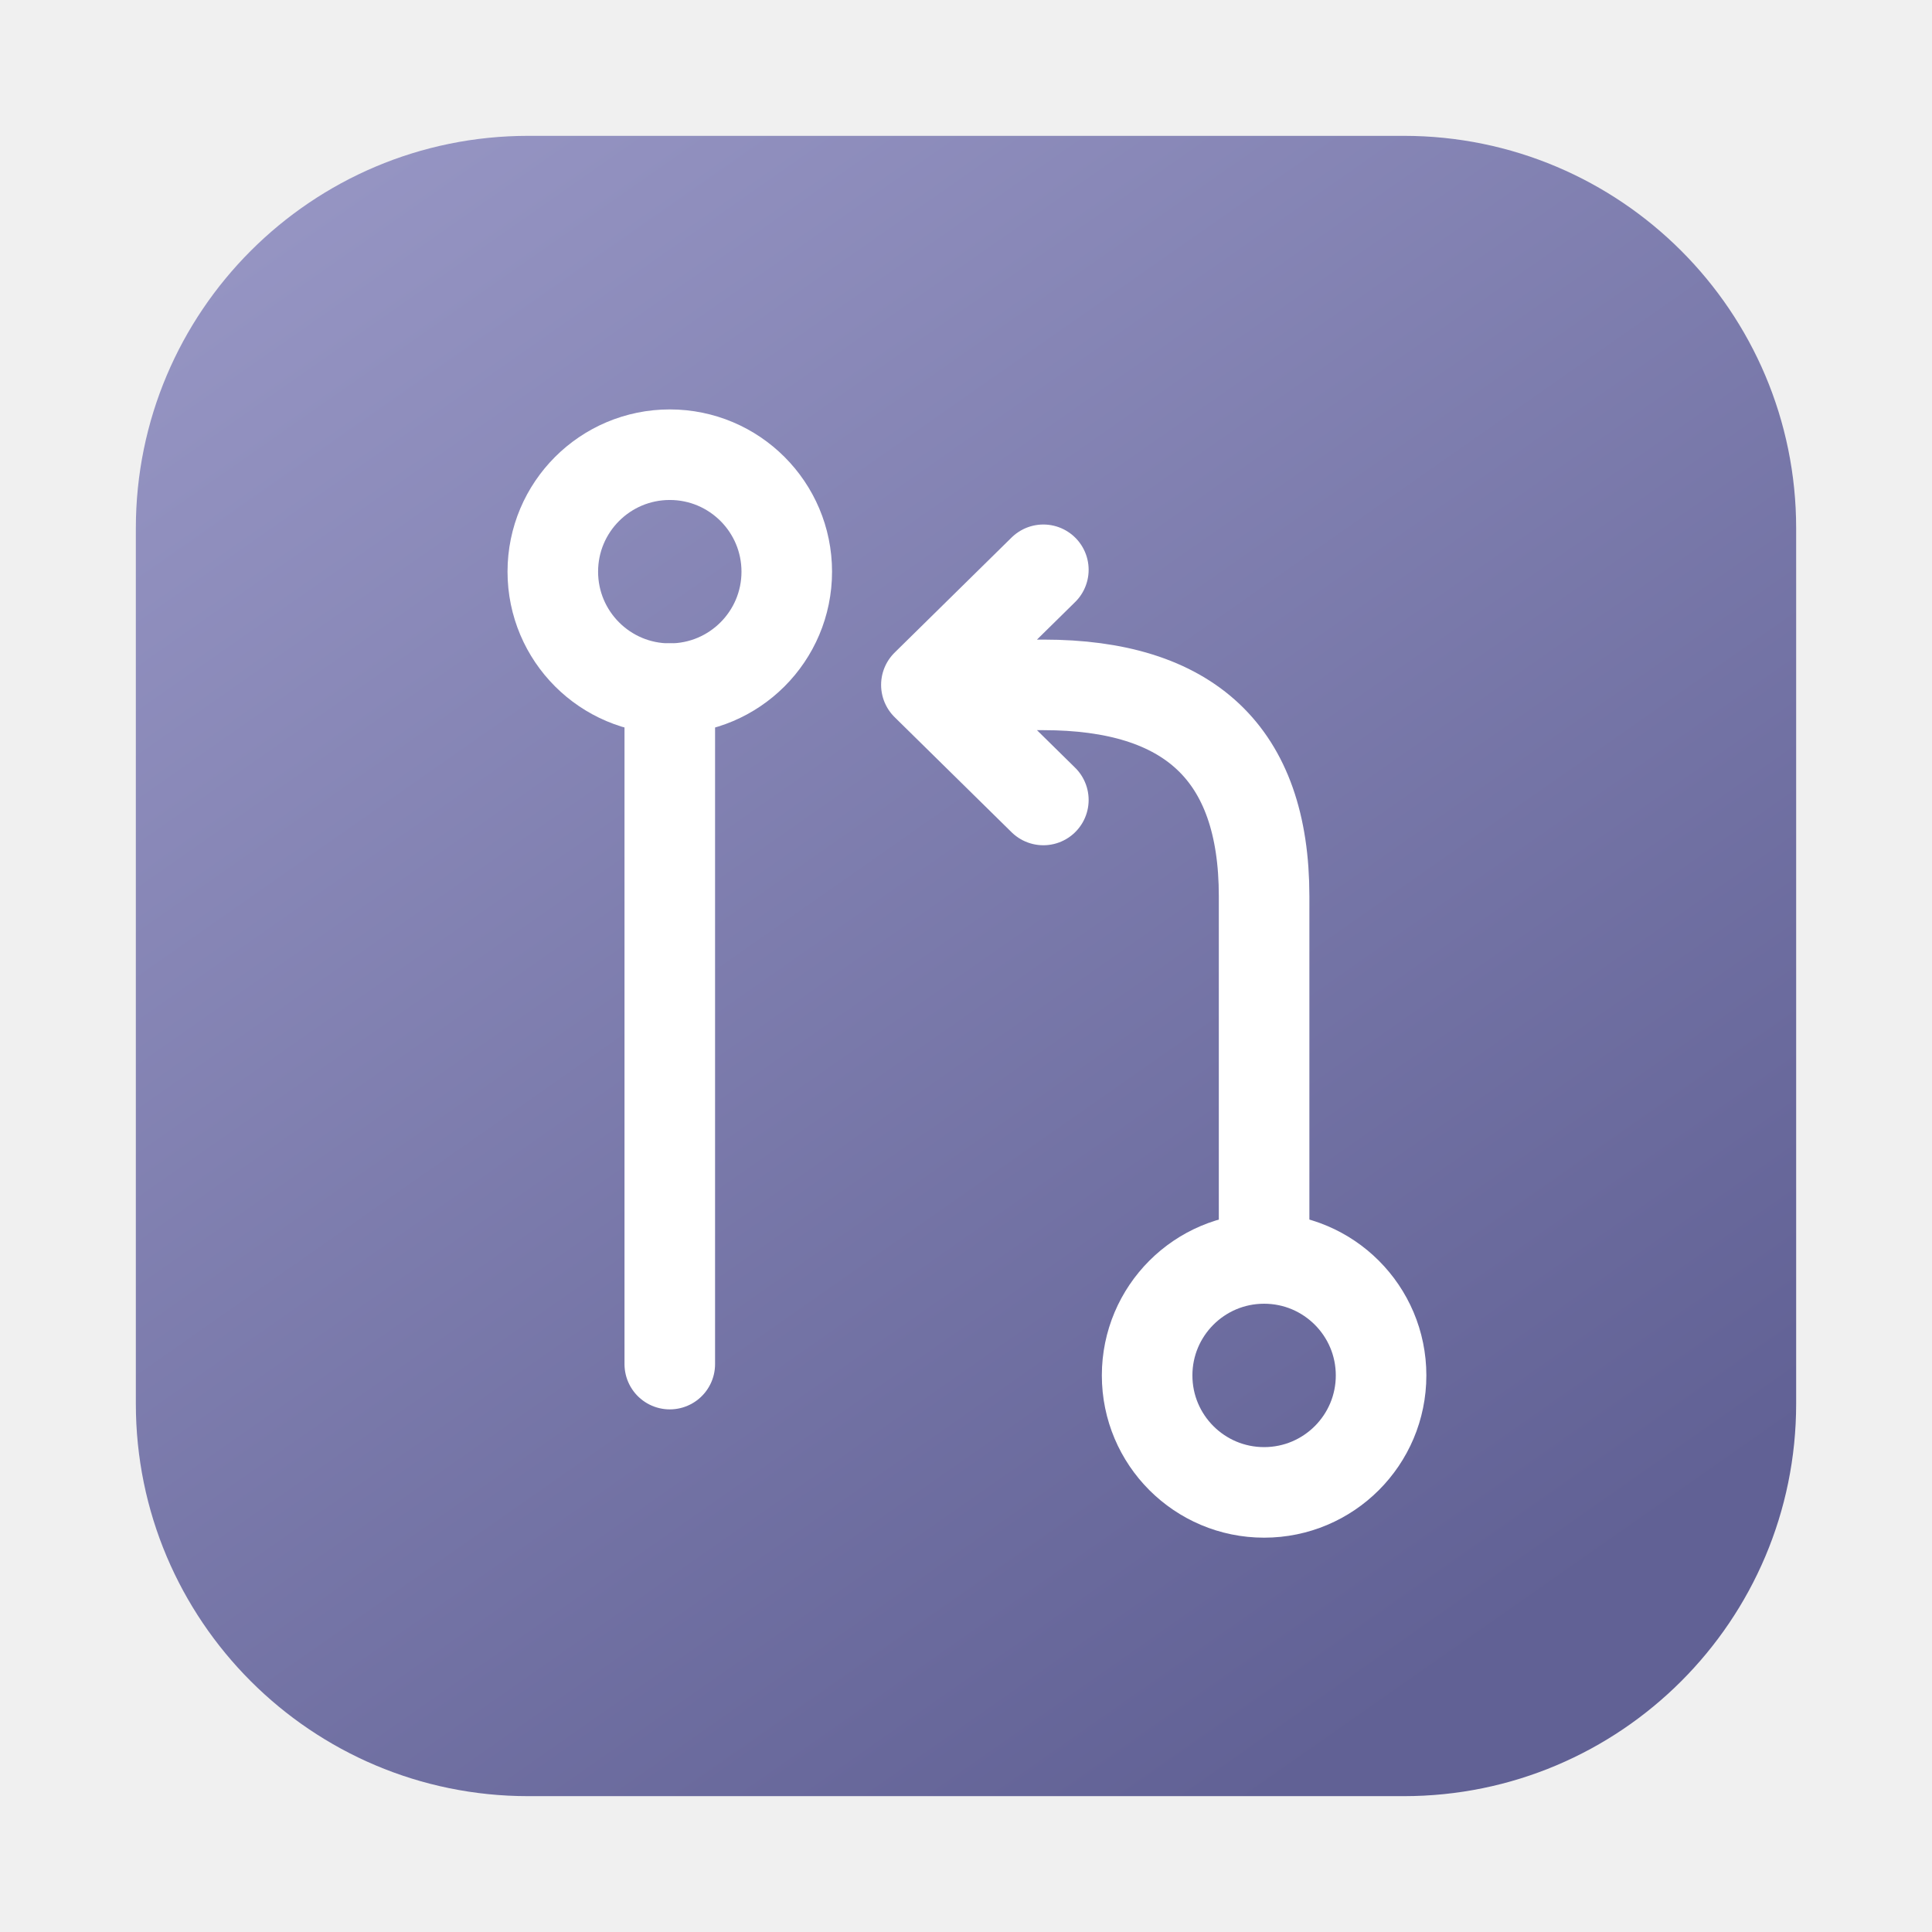
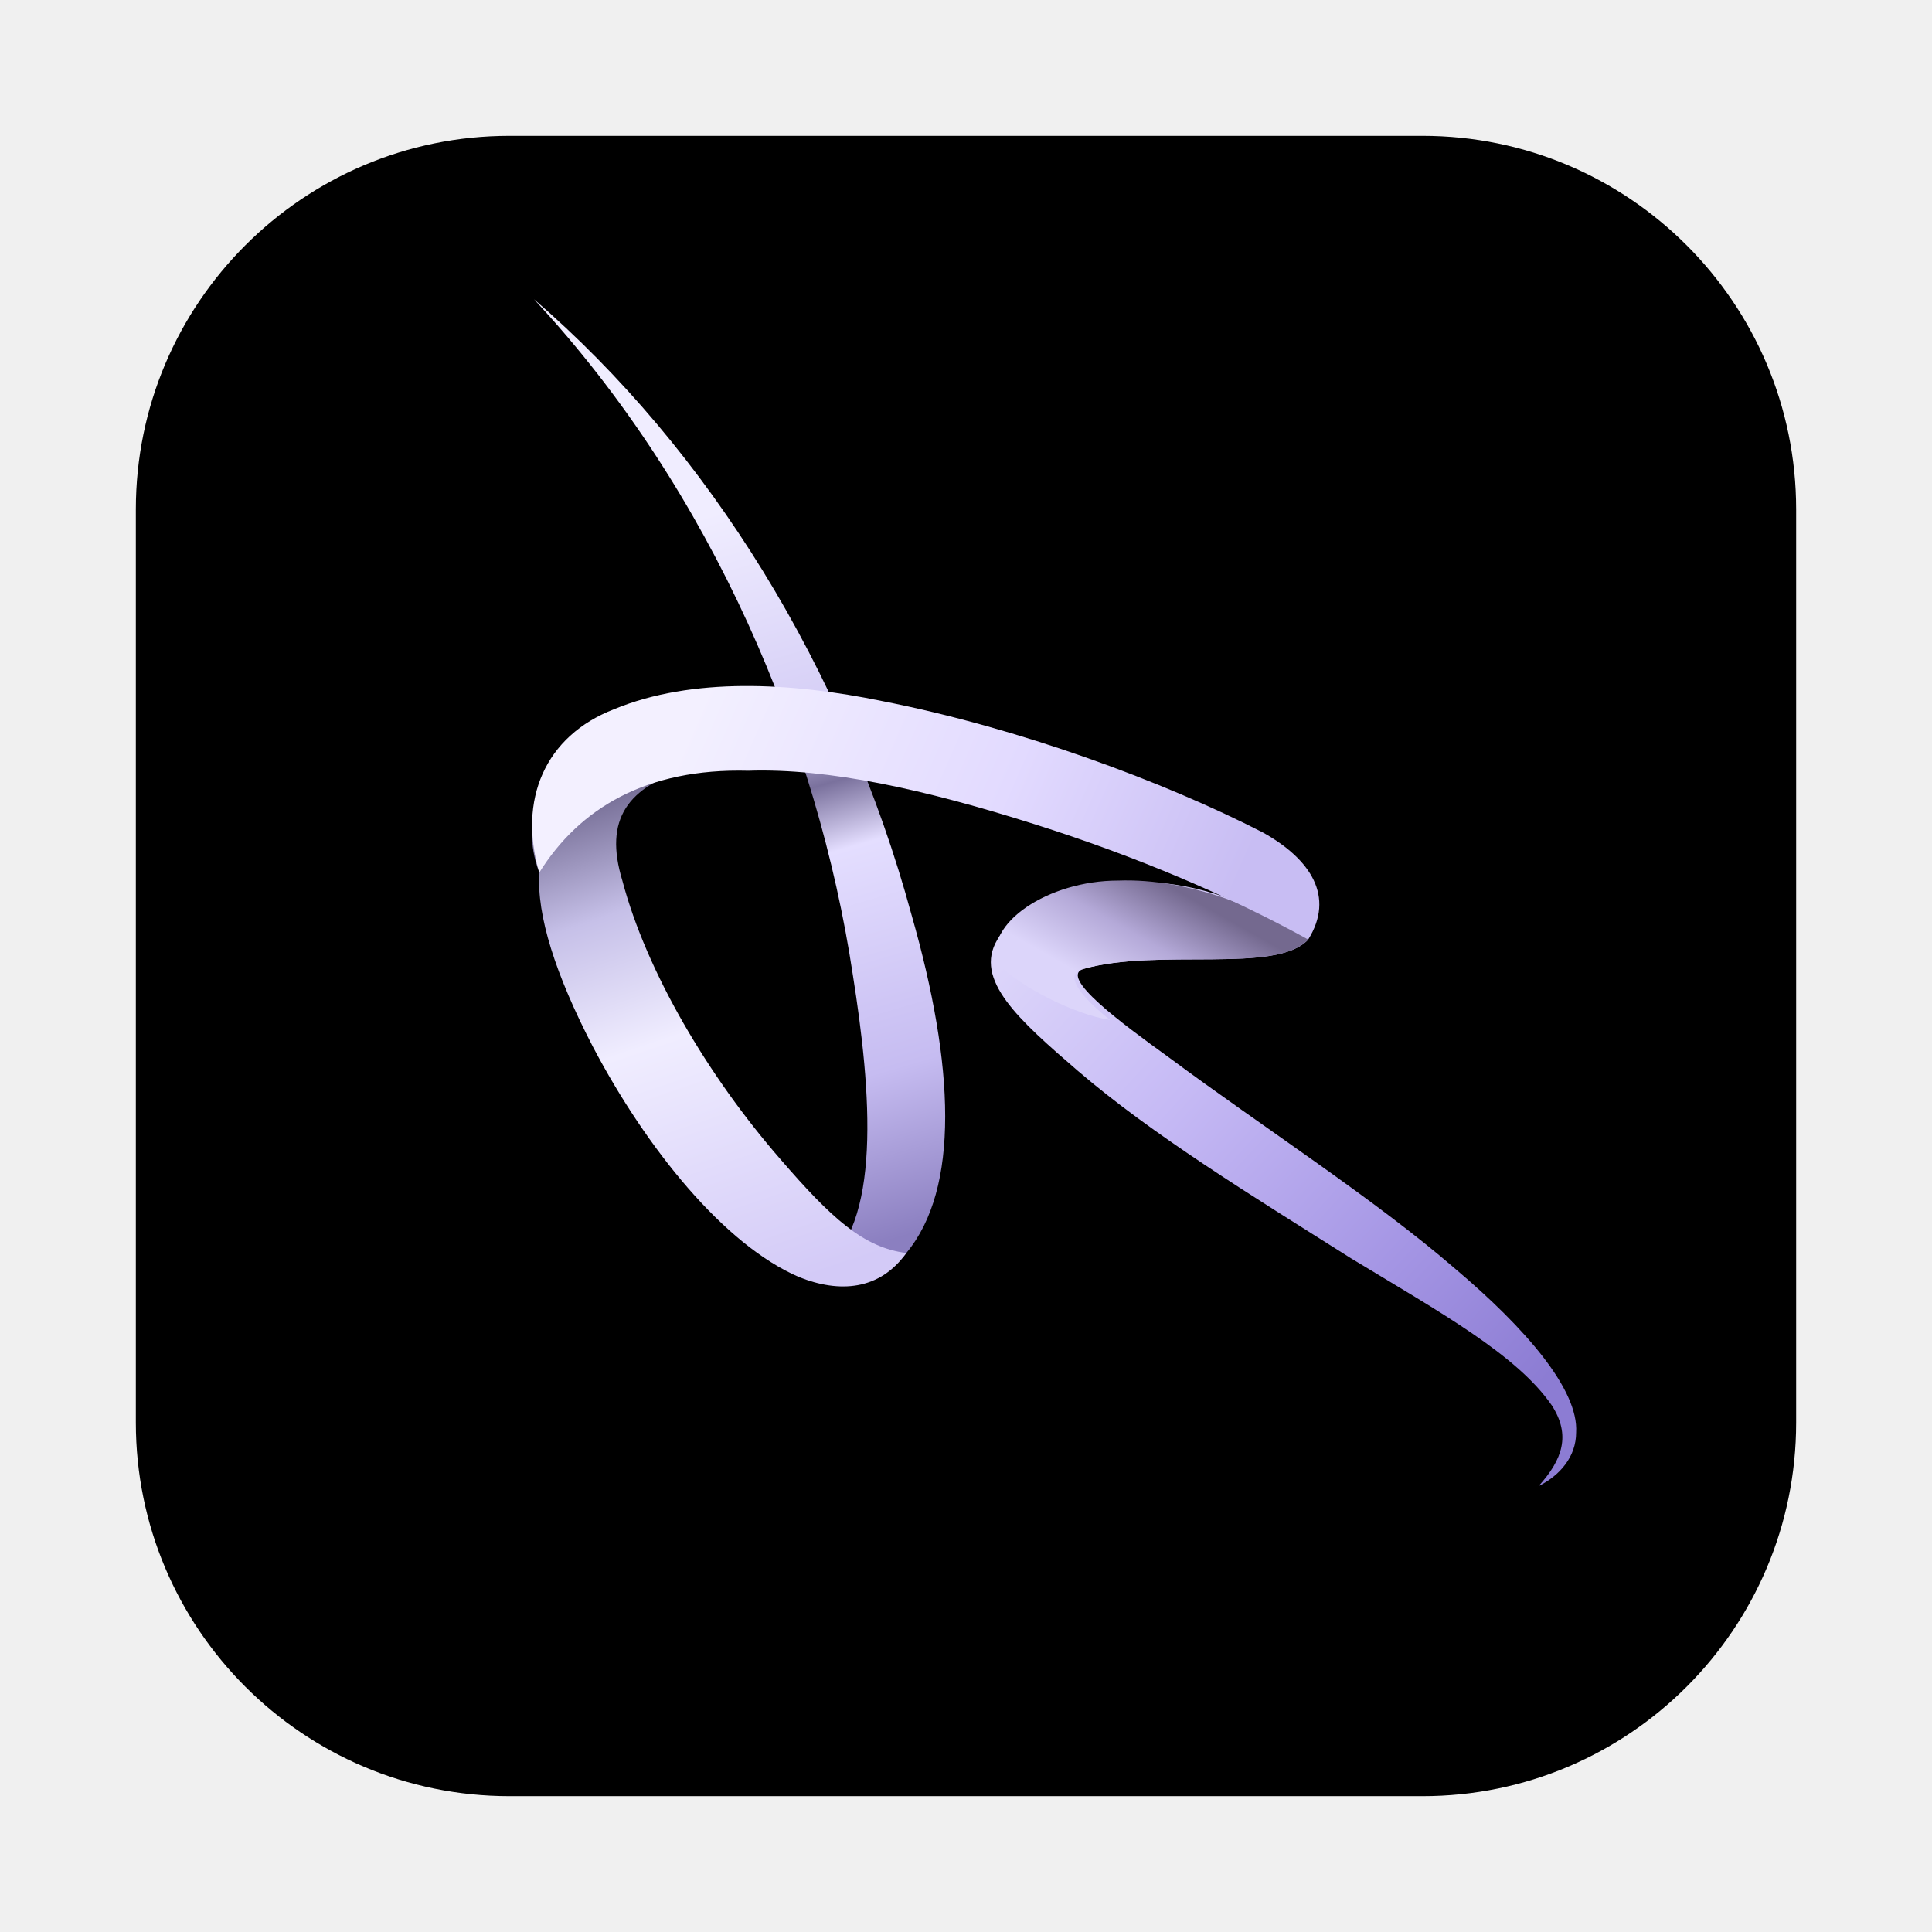
- <svg xmlns="http://www.w3.org/2000/svg" width="1024" height="1024" viewBox="0 0 1024 1024">
+ <svg xmlns="http://www.w3.org/2000/svg" width="100%" height="100%" viewBox="0 0 1024 1024" version="1.1" xml:space="preserve" style="fill-rule:evenodd;clip-rule:evenodd;stroke-linejoin:round;stroke-miterlimit:2;">
+   <g>
+     <path d="M952,270C952,160.721 863.279,72 754,72L270,72C160.721,72 72,160.721 72,270L72,754C72,863.279 160.721,952 270,952L754,952C863.279,952 952,863.279 952,754L952,270Z" />
+   </g>
+   <g transform="matrix(1.42,0,0,1.42,119.698,67.7136)">
+     <g>
+       <path d="M115,64C180,120 231,202 256,294C272,350 274,396 254,420C247,429 235,432 222,426C245,410 241,360 234,316C221,230 182,136 115,64Z" style="fill:url(#_Linear1);fill-rule:nonzero;" />
+       <path d="M117,278C109,257 119,238 141,227L173,239C150,246 141,258 148,281C157,315 180,354 207,385C226,407 238,418 254,420C244,434 229,435 214,429C186,417 157,381 137,343C123,316 116,294 117,278Z" style="fill:url(#_Linear2);fill-rule:nonzero;" />
+       <path d="M404,303C392,316 348,306 320,314C311,317 334,334 352,347C387,373 429,400 459,426C485,448 505,471 504,487C504,496 498,503 490,507C499,497 502,488 495,477C482,458 453,442 420,422C382,398 346,376 318,352C296,333 279,318 288,303C298,286 327,280 350,282C371,284 391,294 404,303Z" style="fill:url(#_Linear3);fill-rule:nonzero;" />
+       <path d="M404,303C392,316 348,306 320,314C312,316 320,325 330,333C317,331 297,321 288,312C283,297 307,281 333,281C360,280 388,292 404,303Z" style="fill:url(#_Linear4);fill-rule:nonzero;" />
+       <path d="M117,278C109,251 119,227 145,217C174,205 211,207 245,214C296,224 350,244 387,263C405,273 414,287 404,303C375,287 340,272 302,260C261,247 225,239 195,240C157,239 132,254 117,278Z" style="fill:url(#_Linear5);fill-rule:nonzero;" />
+     </g>
+   </g>
  <defs>
-     <linearGradient id="a" x2=".7" y2="1">
-       <stop stop-color="#9998c6" />
-       <stop offset="1" stop-color="#616195" />
+     <linearGradient id="_Linear1" x1="0" y1="0" x2="1" y2="0" gradientUnits="userSpaceOnUse" gradientTransform="matrix(78,270,-270,78,179,144)">
+       <stop offset="0" style="stop-color:rgb(240,237,255);stop-opacity:1" />
+       <stop offset="0.29" style="stop-color:rgb(213,206,246);stop-opacity:1" />
+       <stop offset="0.39" style="stop-color:rgb(122,113,157);stop-opacity:1" />
+       <stop offset="0.48" style="stop-color:rgb(228,222,255);stop-opacity:1" />
+       <stop offset="0.78" style="stop-color:rgb(198,188,241);stop-opacity:1" />
+       <stop offset="1" style="stop-color:rgb(139,127,192);stop-opacity:1" />
+     </linearGradient>
+     <linearGradient id="_Linear2" x1="0" y1="0" x2="1" y2="0" gradientUnits="userSpaceOnUse" gradientTransform="matrix(62,185,-185,62,154,245)">
+       <stop offset="0" style="stop-color:rgb(118,110,150);stop-opacity:1" />
+       <stop offset="0.22" style="stop-color:rgb(198,192,232);stop-opacity:1" />
+       <stop offset="0.48" style="stop-color:rgb(240,237,255);stop-opacity:1" />
+       <stop offset="1" style="stop-color:rgb(211,202,247);stop-opacity:1" />
+     </linearGradient>
+     <linearGradient id="_Linear3" x1="0" y1="0" x2="1" y2="0" gradientUnits="userSpaceOnUse" gradientTransform="matrix(189,170,-170,189,301,300)">
+       <stop offset="0" style="stop-color:rgb(220,213,250);stop-opacity:1" />
+       <stop offset="0.32" style="stop-color:rgb(198,186,245);stop-opacity:1" />
+       <stop offset="0.72" style="stop-color:rgb(164,149,228);stop-opacity:1" />
+       <stop offset="1" style="stop-color:rgb(140,124,211);stop-opacity:1" />
+     </linearGradient>
+     <linearGradient id="_Linear4" x1="0" y1="0" x2="1" y2="0" gradientUnits="userSpaceOnUse" gradientTransform="matrix(-22,39,-39,-22,352,283)">
+       <stop offset="0" style="stop-color:rgb(116,105,143);stop-opacity:1" />
+       <stop offset="0.49" style="stop-color:rgb(180,169,216);stop-opacity:1" />
+       <stop offset="1" style="stop-color:rgb(220,213,250);stop-opacity:1" />
+     </linearGradient>
+     <linearGradient id="_Linear5" x1="0" y1="0" x2="1" y2="0" gradientUnits="userSpaceOnUse" gradientTransform="matrix(193,85,-85,193,177,214)">
+       <stop offset="0" style="stop-color:rgb(243,240,255);stop-opacity:1" />
+       <stop offset="0.56" style="stop-color:rgb(226,218,255);stop-opacity:1" />
+       <stop offset="1" style="stop-color:rgb(200,189,243);stop-opacity:1" />
    </linearGradient>
  </defs>
-   <rect x="72" y="72" width="880" height="880" rx="208" fill="url(#a)" />
-   <g fill="none" stroke="#fff" stroke-width="48" stroke-linecap="round" stroke-linejoin="round">
-     <path d="M355 365v358M670 665V475c0-76-40-112-117-112h-61M553 302l-62 61 62 61" />
-     <circle cx="355" cy="303" r="62" />
-     <circle cx="670" cy="729" r="62" />
-   </g>
</svg>
